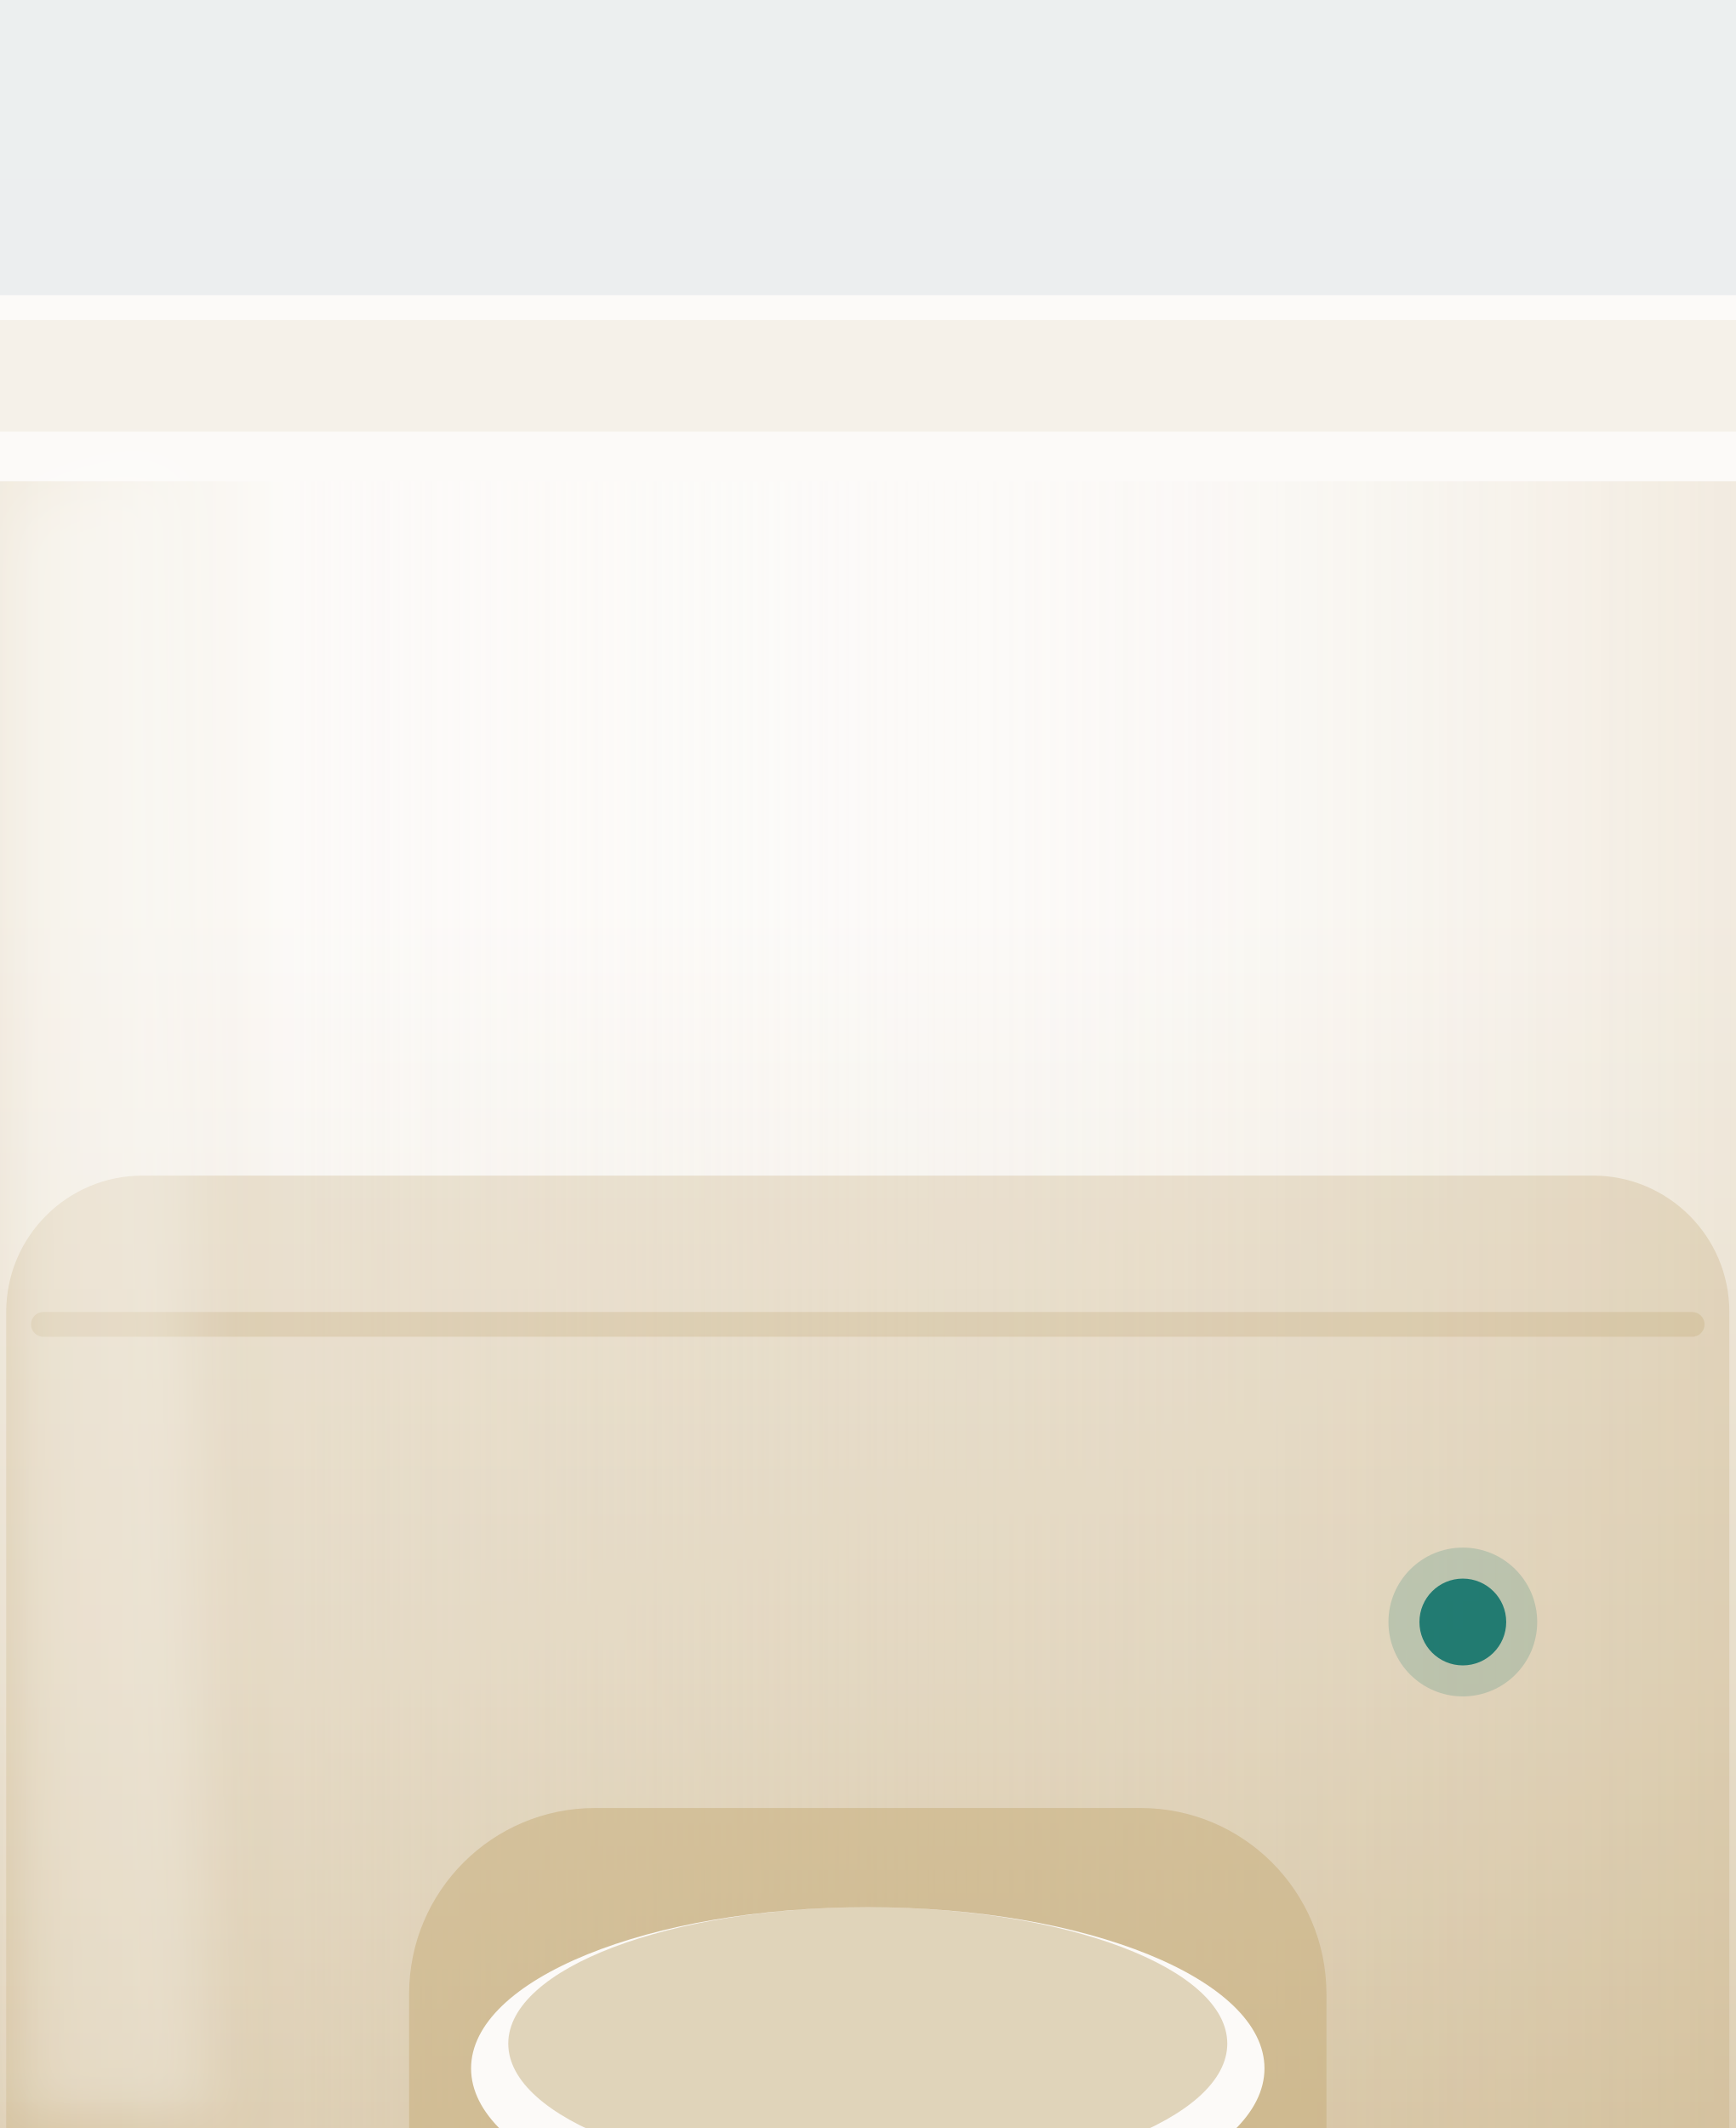
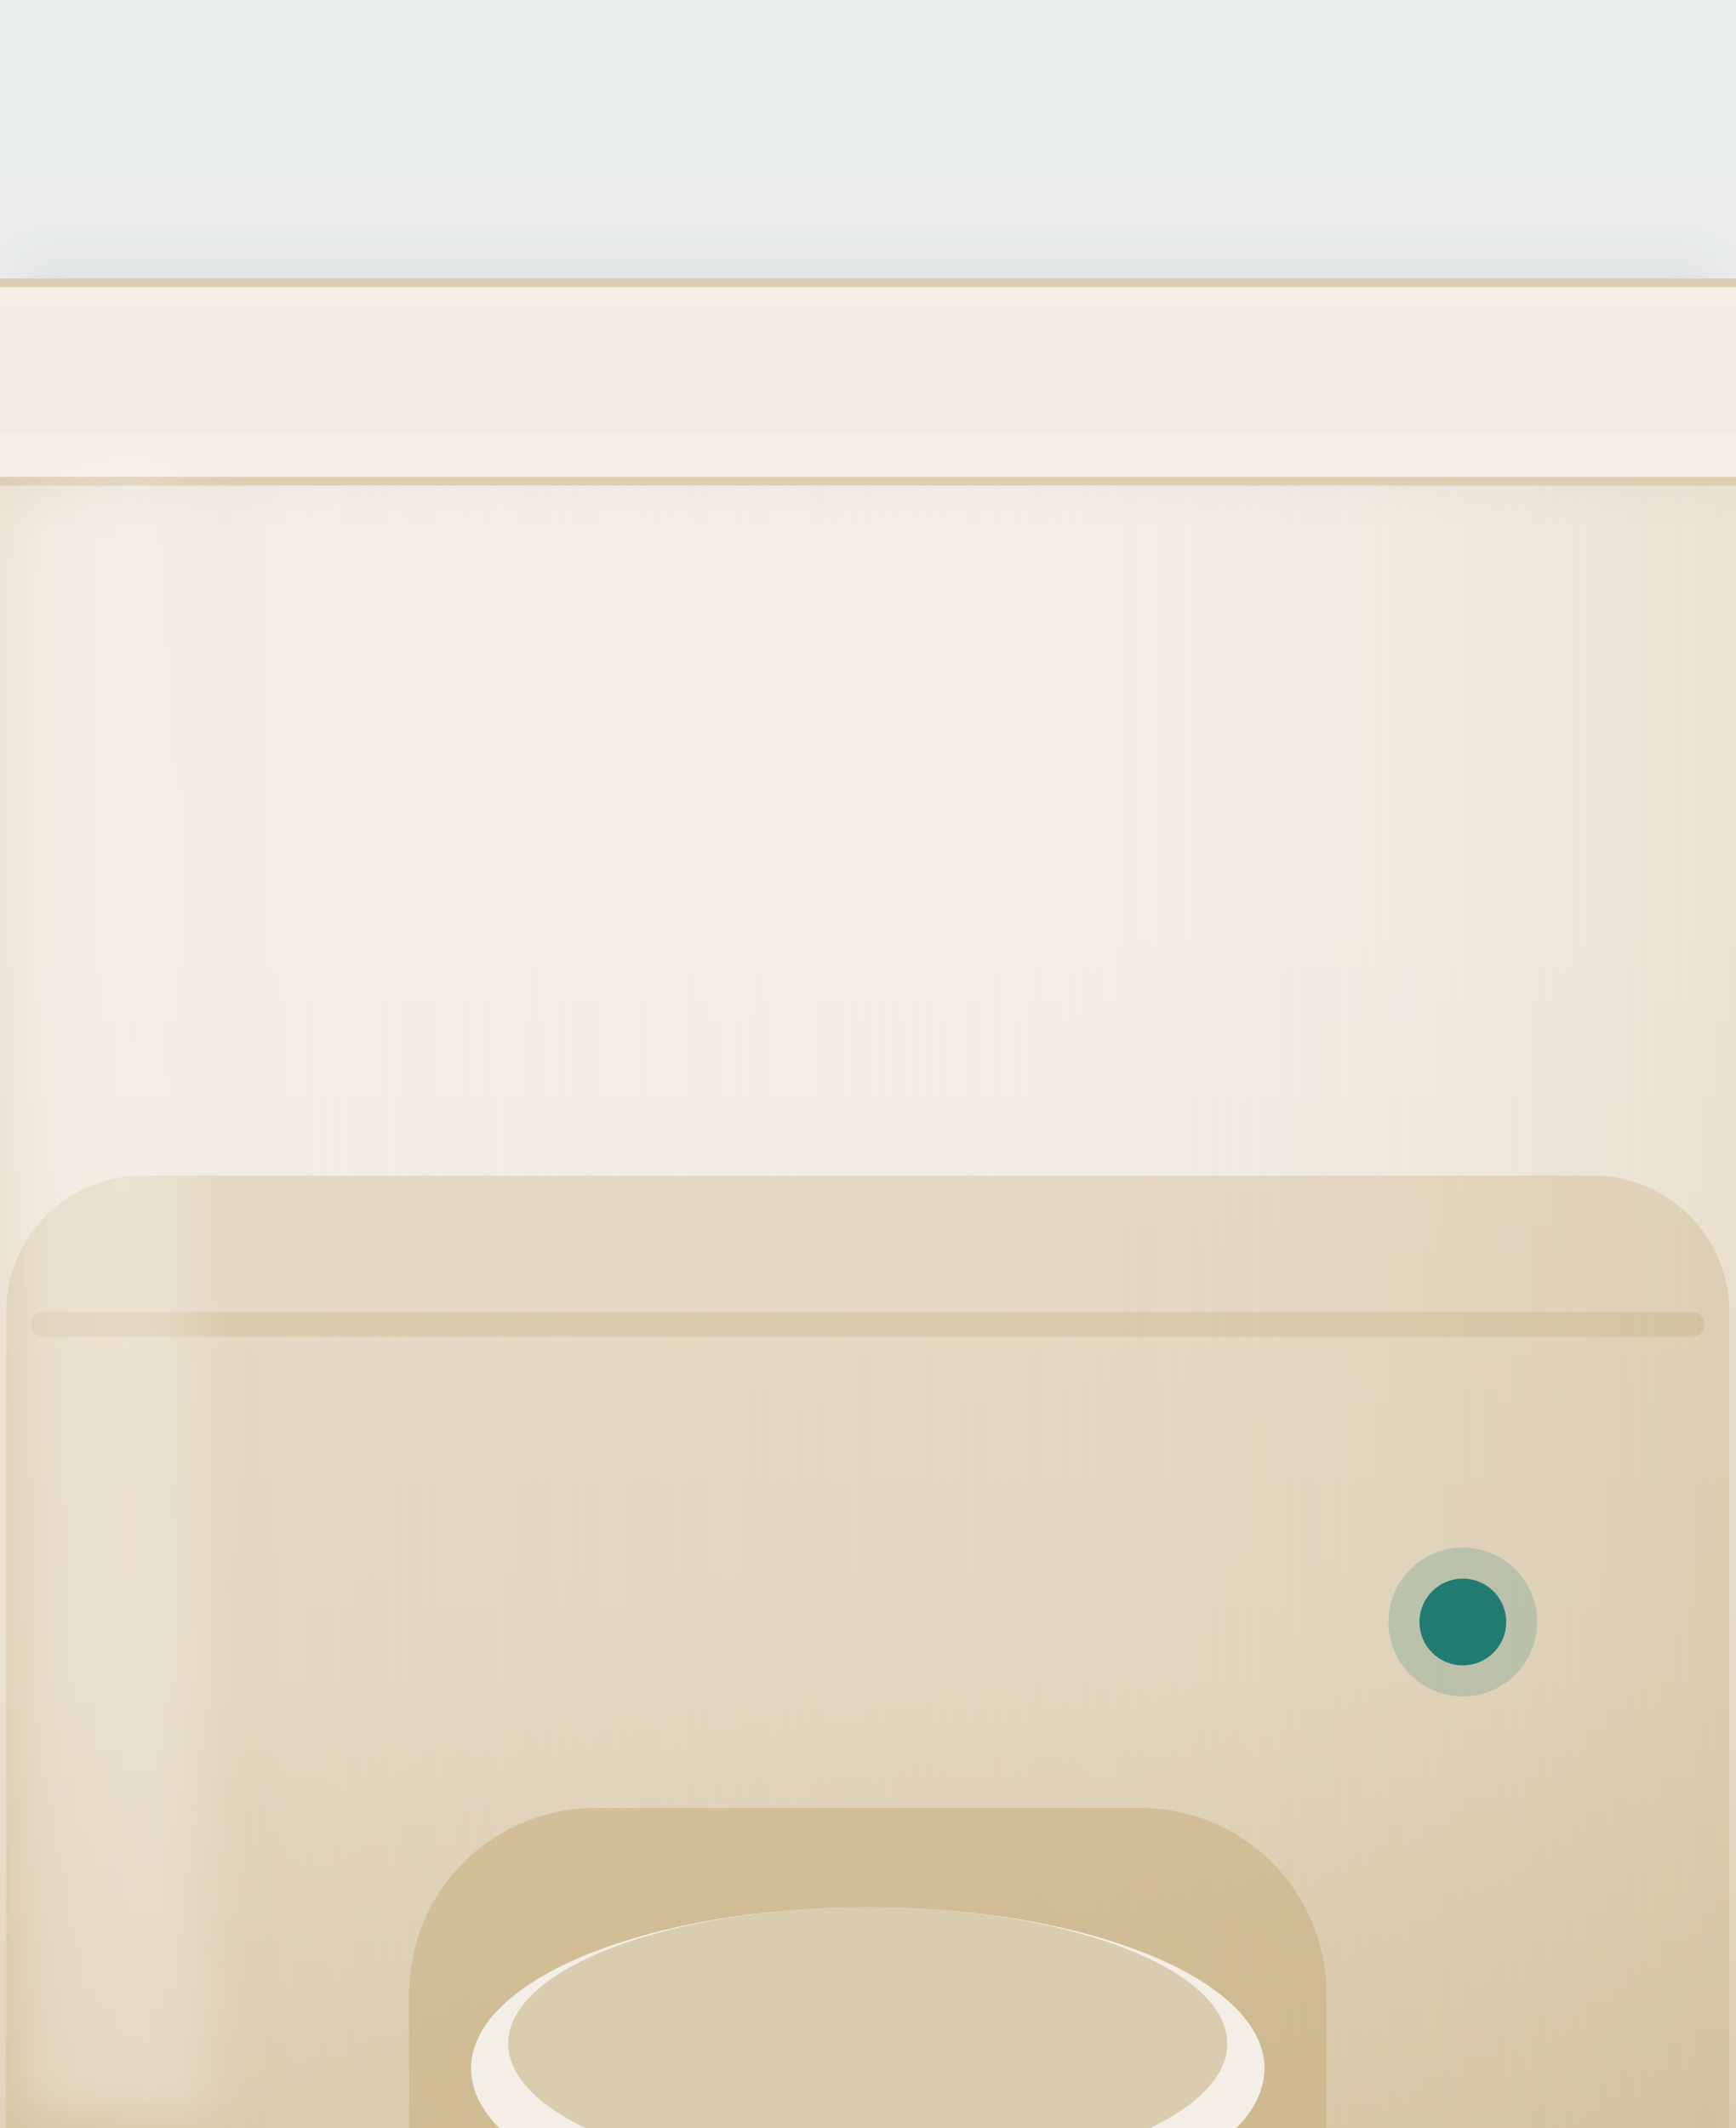
<svg xmlns="http://www.w3.org/2000/svg" viewBox="170 300 280 240" width="620" height="760" role="img" aria-label="Asiajoly feeder">
  <defs>
    <linearGradient id="g" x1="0" y1="0" x2="0" y2="1">
-       <stop offset="0" stop-color="#fcfaf8" />
-       <stop offset=".22" stop-color="#fcfaf8" />
+       <stop offset="0" stop-color="#f3efe7" />
+       <stop offset=".22" stop-color="#f3efe7" />
      <stop offset=".55" stop-color="#efe9dd" />
      <stop offset=".82" stop-color="#ddceb2" />
      <stop offset="1" stop-color="#c5ab78" />
    </linearGradient>
    <linearGradient id="v" x1="0" y1="0" x2="1" y2="0">
      <stop offset="0" stop-color="#c5ab78" stop-opacity=".55" />
-       <stop offset=".22" stop-color="#fcfaf8" stop-opacity=".55" />
-       <stop offset=".55" stop-color="#fcfaf8" stop-opacity=".05" />
+       <stop offset=".22" stop-color="#f3efe7" stop-opacity=".55" />
+       <stop offset=".55" stop-color="#f3efe7" stop-opacity=".05" />
      <stop offset="1" stop-color="#c5ab78" stop-opacity=".5" />
    </linearGradient>
    <linearGradient id="w" x1="0" y1="0" x2="0" y2="1">
      <stop offset="0" stop-color="#dff2f6" />
      <stop offset="1" stop-color="#a9d3e0" />
    </linearGradient>
    <filter id="soft" x="-40%" y="-40%" width="180%" height="180%">
      <feGaussianBlur stdDeviation="16" />
    </filter>
    <filter id="s2" x="-40%" y="-40%" width="180%" height="180%">
      <feGaussianBlur stdDeviation="5" />
    </filter>
  </defs>
  <ellipse cx="310" cy="330" rx="250" ry="260" fill="url(#w)" opacity=".10" />
  <ellipse cx="310" cy="706" rx="150.0" ry="22" fill="#14201f" opacity=".16" filter="url(#soft)" />
  <rect x="145.0" y="310.0" width="330.0" height="380.0" rx="34.0" fill="url(#g)" />
  <rect x="145.0" y="310.0" width="330.0" height="380.0" rx="34.0" fill="url(#v)" opacity=".55" />
-   <rect x="153.0" y="296.0" width="314.0" height="30" rx="15" fill="#fcfaf8" />
-   <rect x="153.0" y="300.0" width="314.0" height="18" rx="9" fill="#efe9dd" opacity=".55" />
+   <rect x="149.0" y="290.0" width="322.0" height="34" rx="17" fill="#14201f" opacity=".07" filter="url(#s2)" />
+   <rect x="153.0" y="294.0" width="314.0" height="32" rx="16" fill="#f3efe7" stroke="#ddceb2" stroke-width="1.4" />
+   <rect x="153.0" y="298.0" width="314.0" height="20" rx="10" fill="#efe9dd" opacity=".5" />
  <rect x="171.0" y="438.0" width="278.0" height="190.0" rx="22.0" fill="#ad8c49" opacity=".2" />
  <rect x="236.0" y="540.0" width="148.0" height="96.0" rx="30.0" fill="#c5ab78" opacity=".5" />
-   <ellipse cx="310" cy="582.0" rx="64.0" ry="26.0" fill="#fcfaf8" />
+   <ellipse cx="310" cy="582.0" rx="64.0" ry="26.0" fill="#f3efe7" />
  <ellipse cx="310" cy="578.0" rx="58.0" ry="22.0" fill="#ad8c49" opacity=".35" />
  <rect x="175.0" y="460.0" width="270.0" height="4" rx="2" fill="#ad8c49" opacity=".18" />
  <circle cx="406.0" cy="510.0" r="7" fill="#12736b" opacity=".9" />
  <circle cx="406.0" cy="510.0" r="12" fill="#12736b" opacity=".18" />
  <path d="M169.0 340.0 C169.0 328.0 185.0 324.0 199.0 324.0 L205.0 650.0 C189.0 646.0 175.0 636.0 173.0 622.0 Z" fill="#fff" opacity=".32" filter="url(#s2)" />
</svg>
